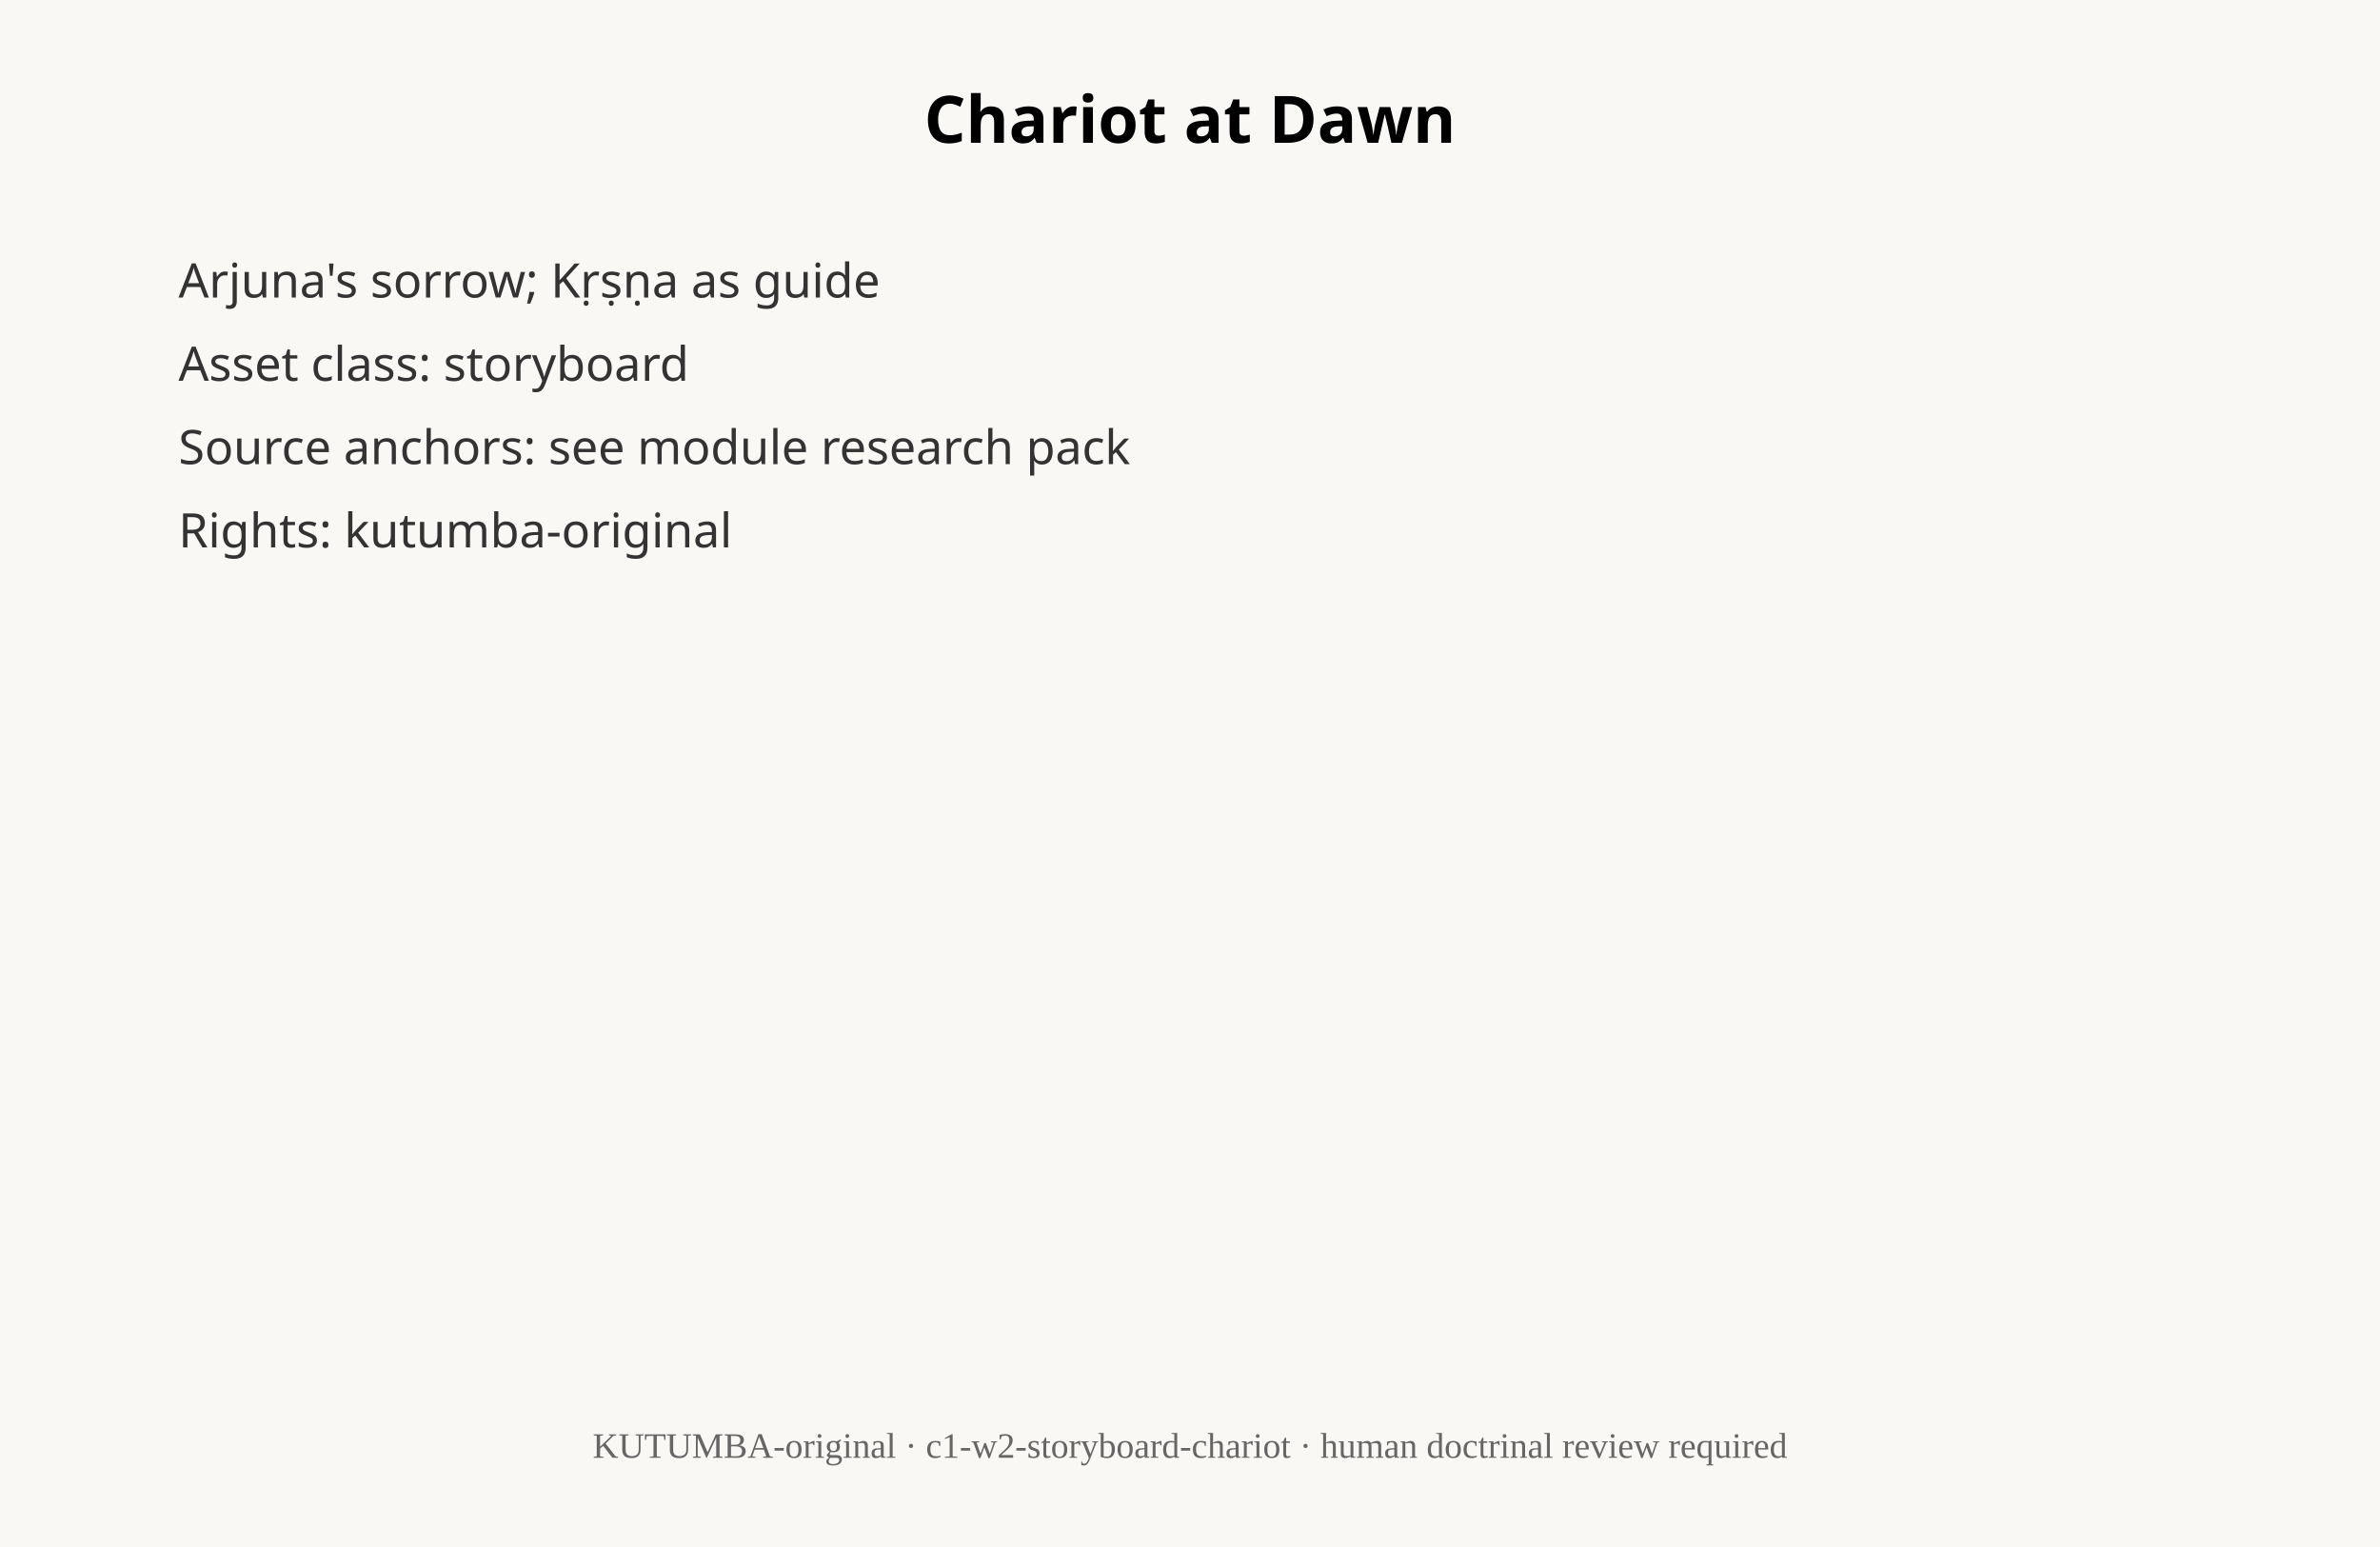
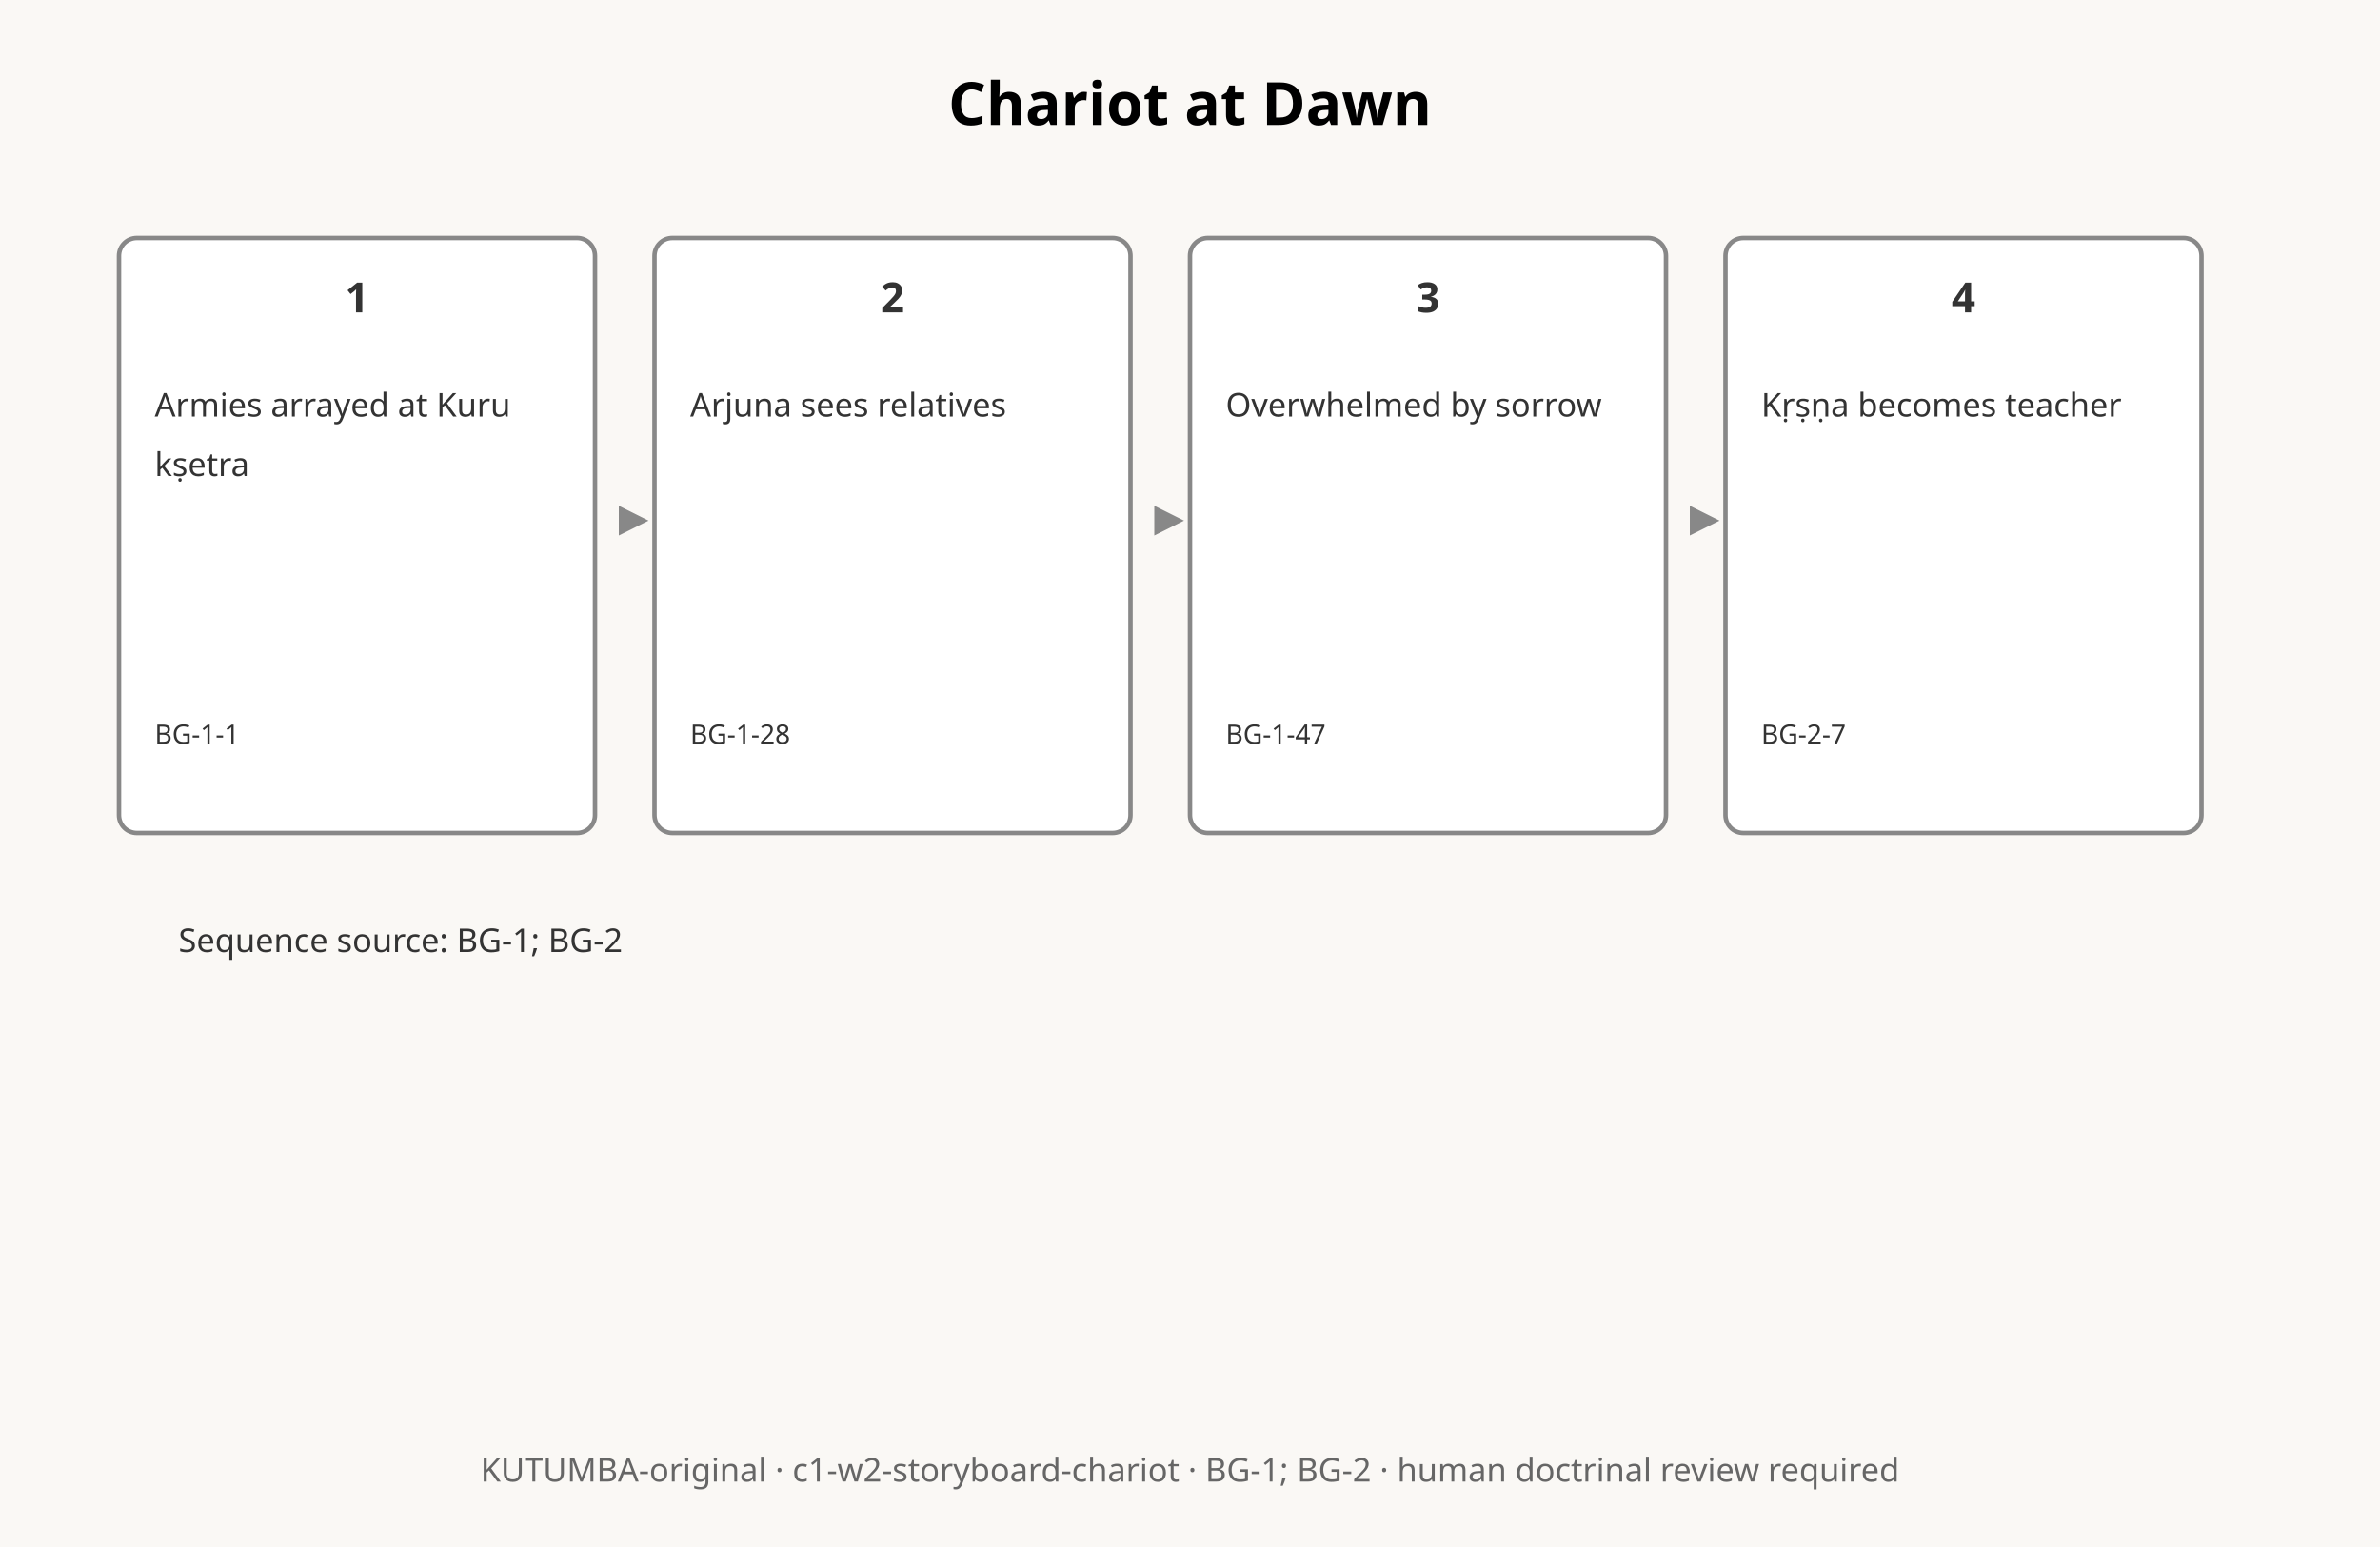
<svg xmlns="http://www.w3.org/2000/svg" viewBox="0 0 800 520" role="img">
  <rect width="800" height="520" fill="#faf8f5" />
-   <text x="400" y="48" text-anchor="middle" font-family="Segoe UI,sans-serif" font-size="22" font-weight="600">Chariot at Dawn</text>
-   <text x="60" y="100" font-family="Segoe UI,sans-serif" font-size="16" fill="#333">Arjuna's sorrow; Kṛṣṇa as guide</text>
-   <text x="60" y="128" font-family="Segoe UI,sans-serif" font-size="16" fill="#333">Asset class: storyboard</text>
-   <text x="60" y="156" font-family="Segoe UI,sans-serif" font-size="16" fill="#333">Source anchors: see module research pack</text>
-   <text x="60" y="184" font-family="Segoe UI,sans-serif" font-size="16" fill="#333">Rights: kutumba-original</text>
-   <text x="400" y="490" text-anchor="middle" font-size="12" fill="#666">KUTUMBA-original · c1-w2-storyboard-chariot · human doctrinal review required</text>
+   <text x="400" y="42" text-anchor="middle" font-family="Segoe UI,sans-serif" font-size="20" font-weight="600">Chariot at Dawn</text>
+   <rect x="40" y="80" width="160" height="200" rx="6" fill="#fff" stroke="#888" stroke-width="1.5" />
+   <text x="120" y="105" text-anchor="middle" font-family="Segoe UI,sans-serif" font-size="14" font-weight="600" fill="#333">1</text>
+   <text x="52" y="140" text-anchor="start" font-family="Segoe UI,sans-serif" font-size="11" font-weight="normal" fill="#333">Armies arrayed at Kuru</text>
+   <text x="52" y="160" text-anchor="start" font-family="Segoe UI,sans-serif" font-size="11" font-weight="normal" fill="#333">kṣetra</text>
+   <text x="52" y="250" text-anchor="start" font-family="Segoe UI,sans-serif" font-size="9" font-weight="normal" fill="#333">BG-1-1</text>
+   <polygon points="208,170 218,175 208,180" fill="#888" />
+   <rect x="220" y="80" width="160" height="200" rx="6" fill="#fff" stroke="#888" stroke-width="1.5" />
+   <text x="300" y="105" text-anchor="middle" font-family="Segoe UI,sans-serif" font-size="14" font-weight="600" fill="#333">2</text>
+   <text x="232" y="140" text-anchor="start" font-family="Segoe UI,sans-serif" font-size="11" font-weight="normal" fill="#333">Arjuna sees relatives</text>
+   <text x="232" y="160" text-anchor="start" font-family="Segoe UI,sans-serif" font-size="11" font-weight="normal" fill="#333" />
+   <text x="232" y="250" text-anchor="start" font-family="Segoe UI,sans-serif" font-size="9" font-weight="normal" fill="#333">BG-1-28</text>
+   <polygon points="388,170 398,175 388,180" fill="#888" />
+   <rect x="400" y="80" width="160" height="200" rx="6" fill="#fff" stroke="#888" stroke-width="1.5" />
+   <text x="480" y="105" text-anchor="middle" font-family="Segoe UI,sans-serif" font-size="14" font-weight="600" fill="#333">3</text>
+   <text x="412" y="140" text-anchor="start" font-family="Segoe UI,sans-serif" font-size="11" font-weight="normal" fill="#333">Overwhelmed by sorrow</text>
+   <text x="412" y="160" text-anchor="start" font-family="Segoe UI,sans-serif" font-size="11" font-weight="normal" fill="#333" />
+   <text x="412" y="250" text-anchor="start" font-family="Segoe UI,sans-serif" font-size="9" font-weight="normal" fill="#333">BG-1-47</text>
+   <polygon points="568,170 578,175 568,180" fill="#888" />
+   <rect x="580" y="80" width="160" height="200" rx="6" fill="#fff" stroke="#888" stroke-width="1.5" />
+   <text x="660" y="105" text-anchor="middle" font-family="Segoe UI,sans-serif" font-size="14" font-weight="600" fill="#333">4</text>
+   <text x="592" y="140" text-anchor="start" font-family="Segoe UI,sans-serif" font-size="11" font-weight="normal" fill="#333">Kṛṣṇa becomes teacher</text>
+   <text x="592" y="160" text-anchor="start" font-family="Segoe UI,sans-serif" font-size="11" font-weight="normal" fill="#333" />
+   <text x="592" y="250" text-anchor="start" font-family="Segoe UI,sans-serif" font-size="9" font-weight="normal" fill="#333">BG-2-7</text>
+   <text x="60" y="320" text-anchor="start" font-family="Segoe UI,sans-serif" font-size="11" font-weight="normal" fill="#333">Sequence source: BG-1; BG-2</text>
+   <text x="400" y="498" text-anchor="middle" font-family="Segoe UI,sans-serif" font-size="11" fill="#666">
+     KUTUMBA-original · c1-w2-storyboard-chariot · BG-1; BG-2 · human doctrinal review required
+   </text>
</svg>
